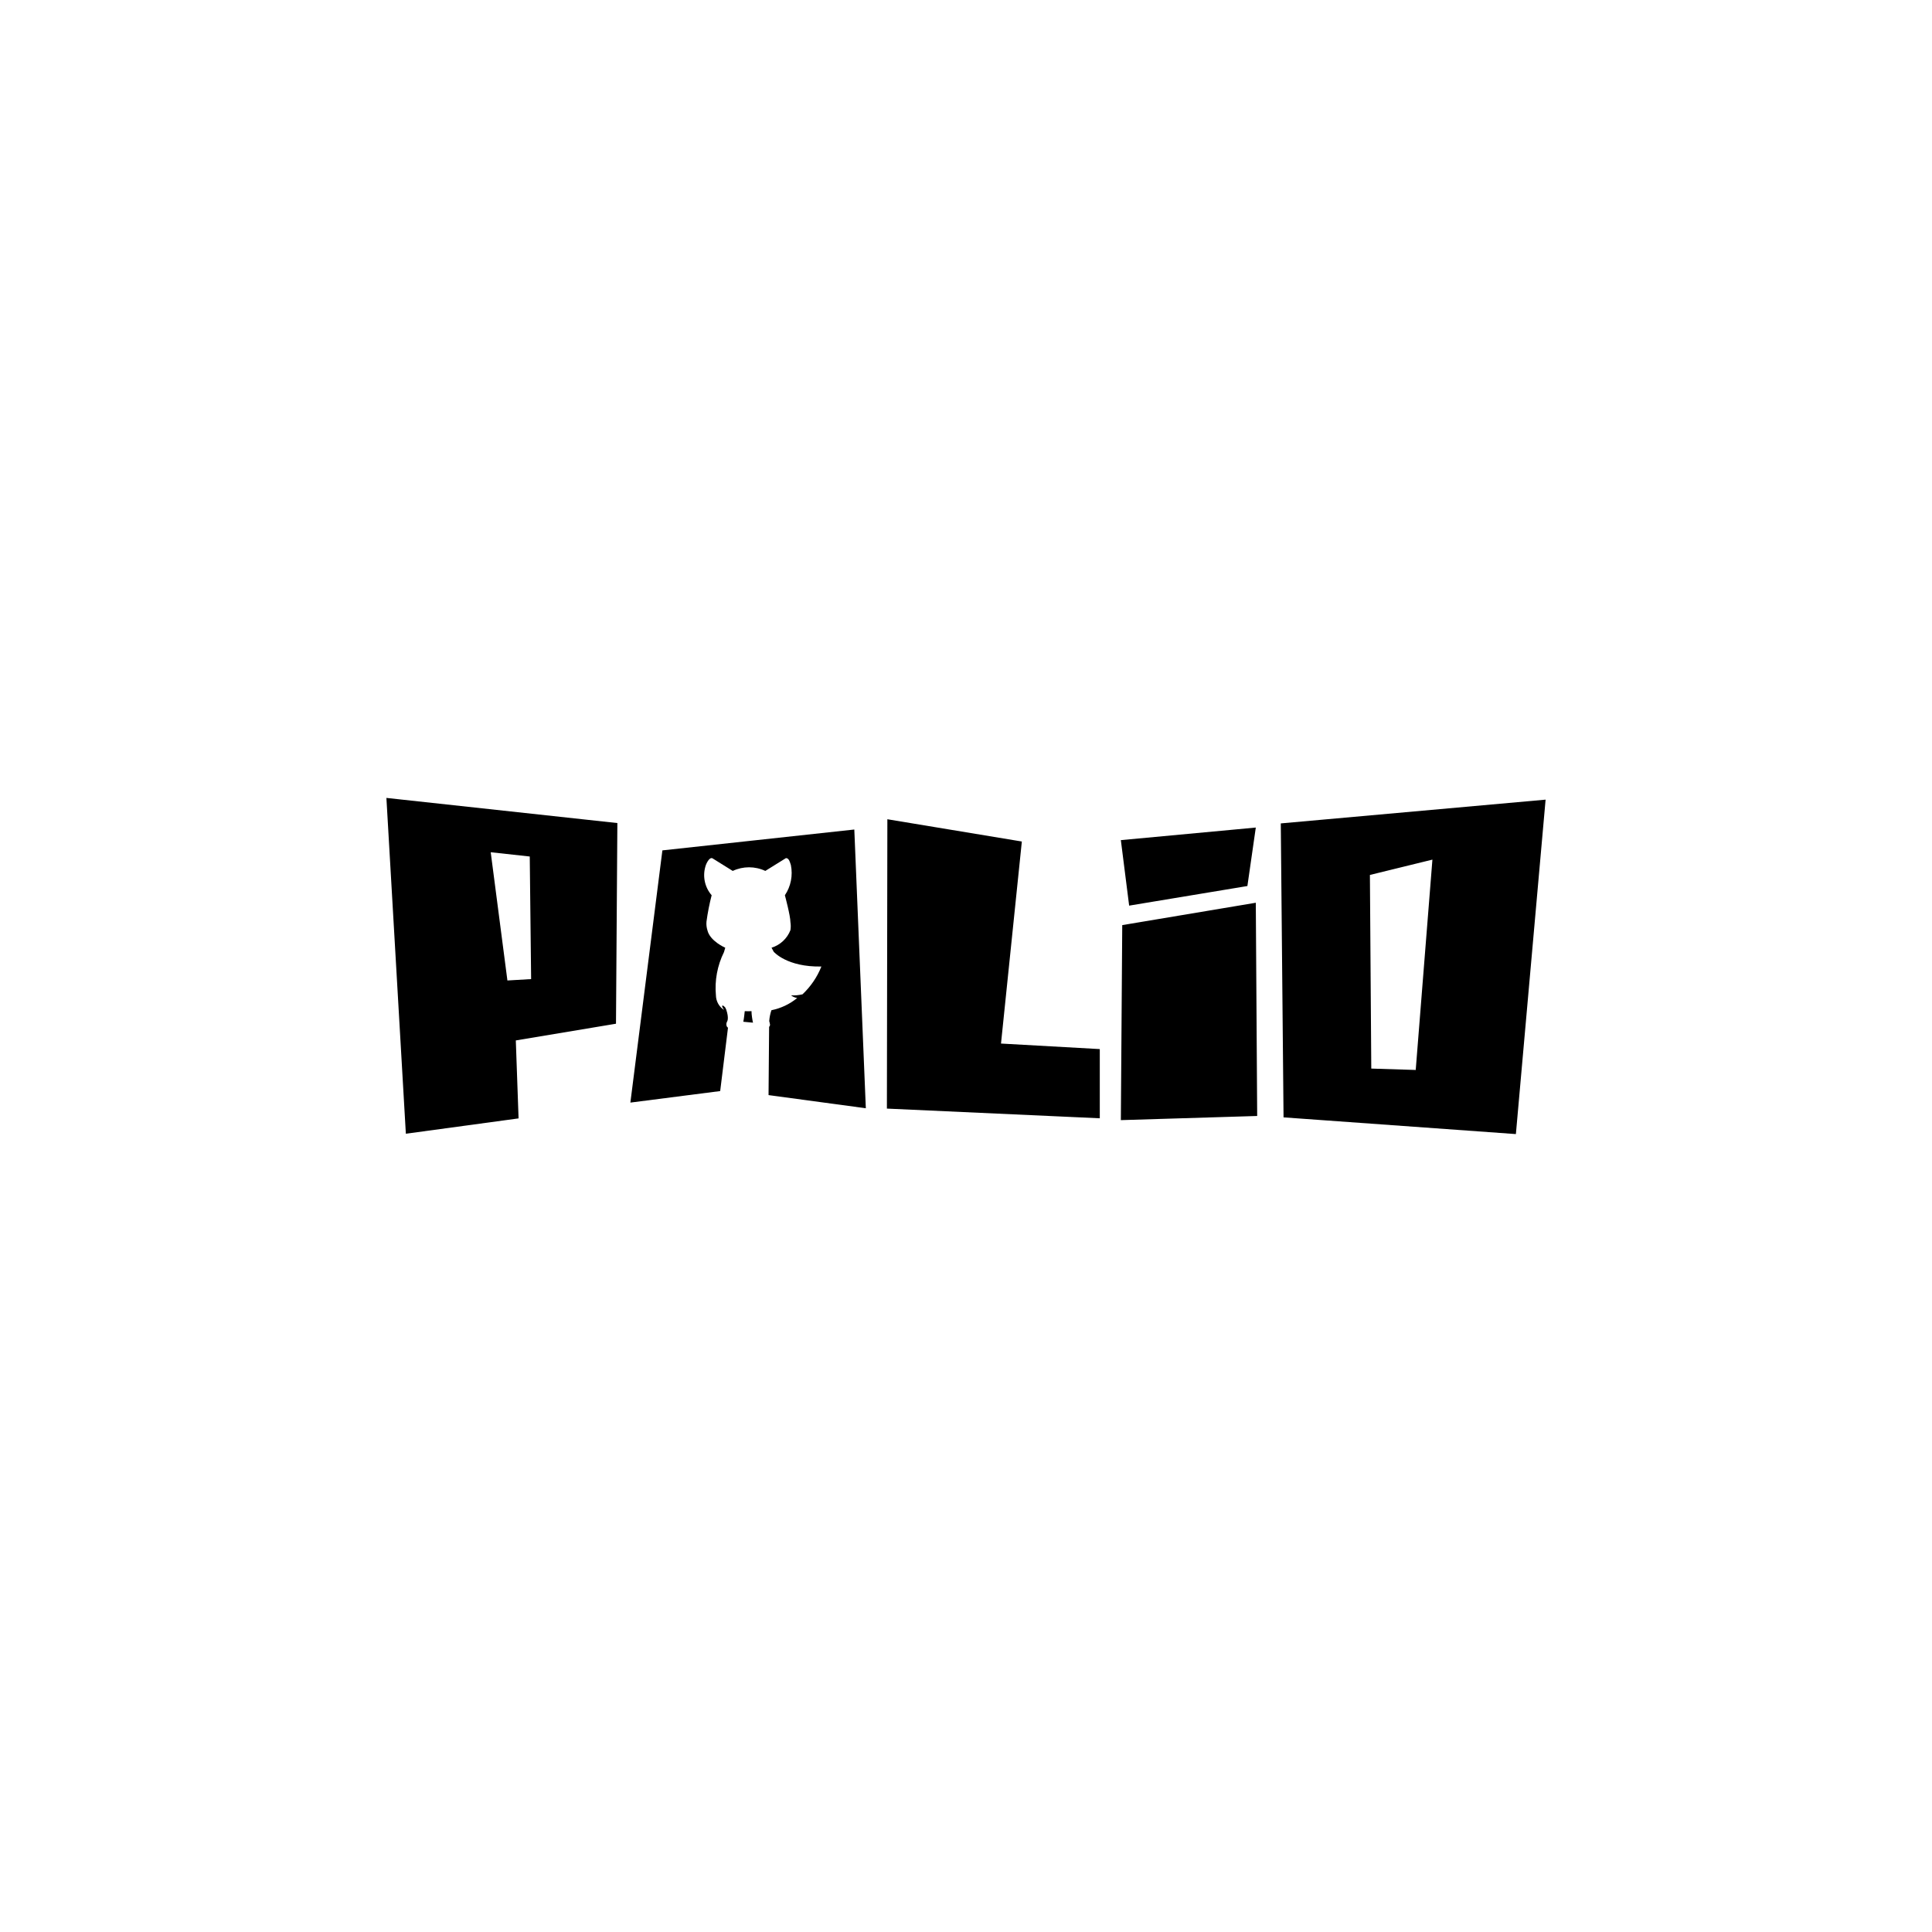
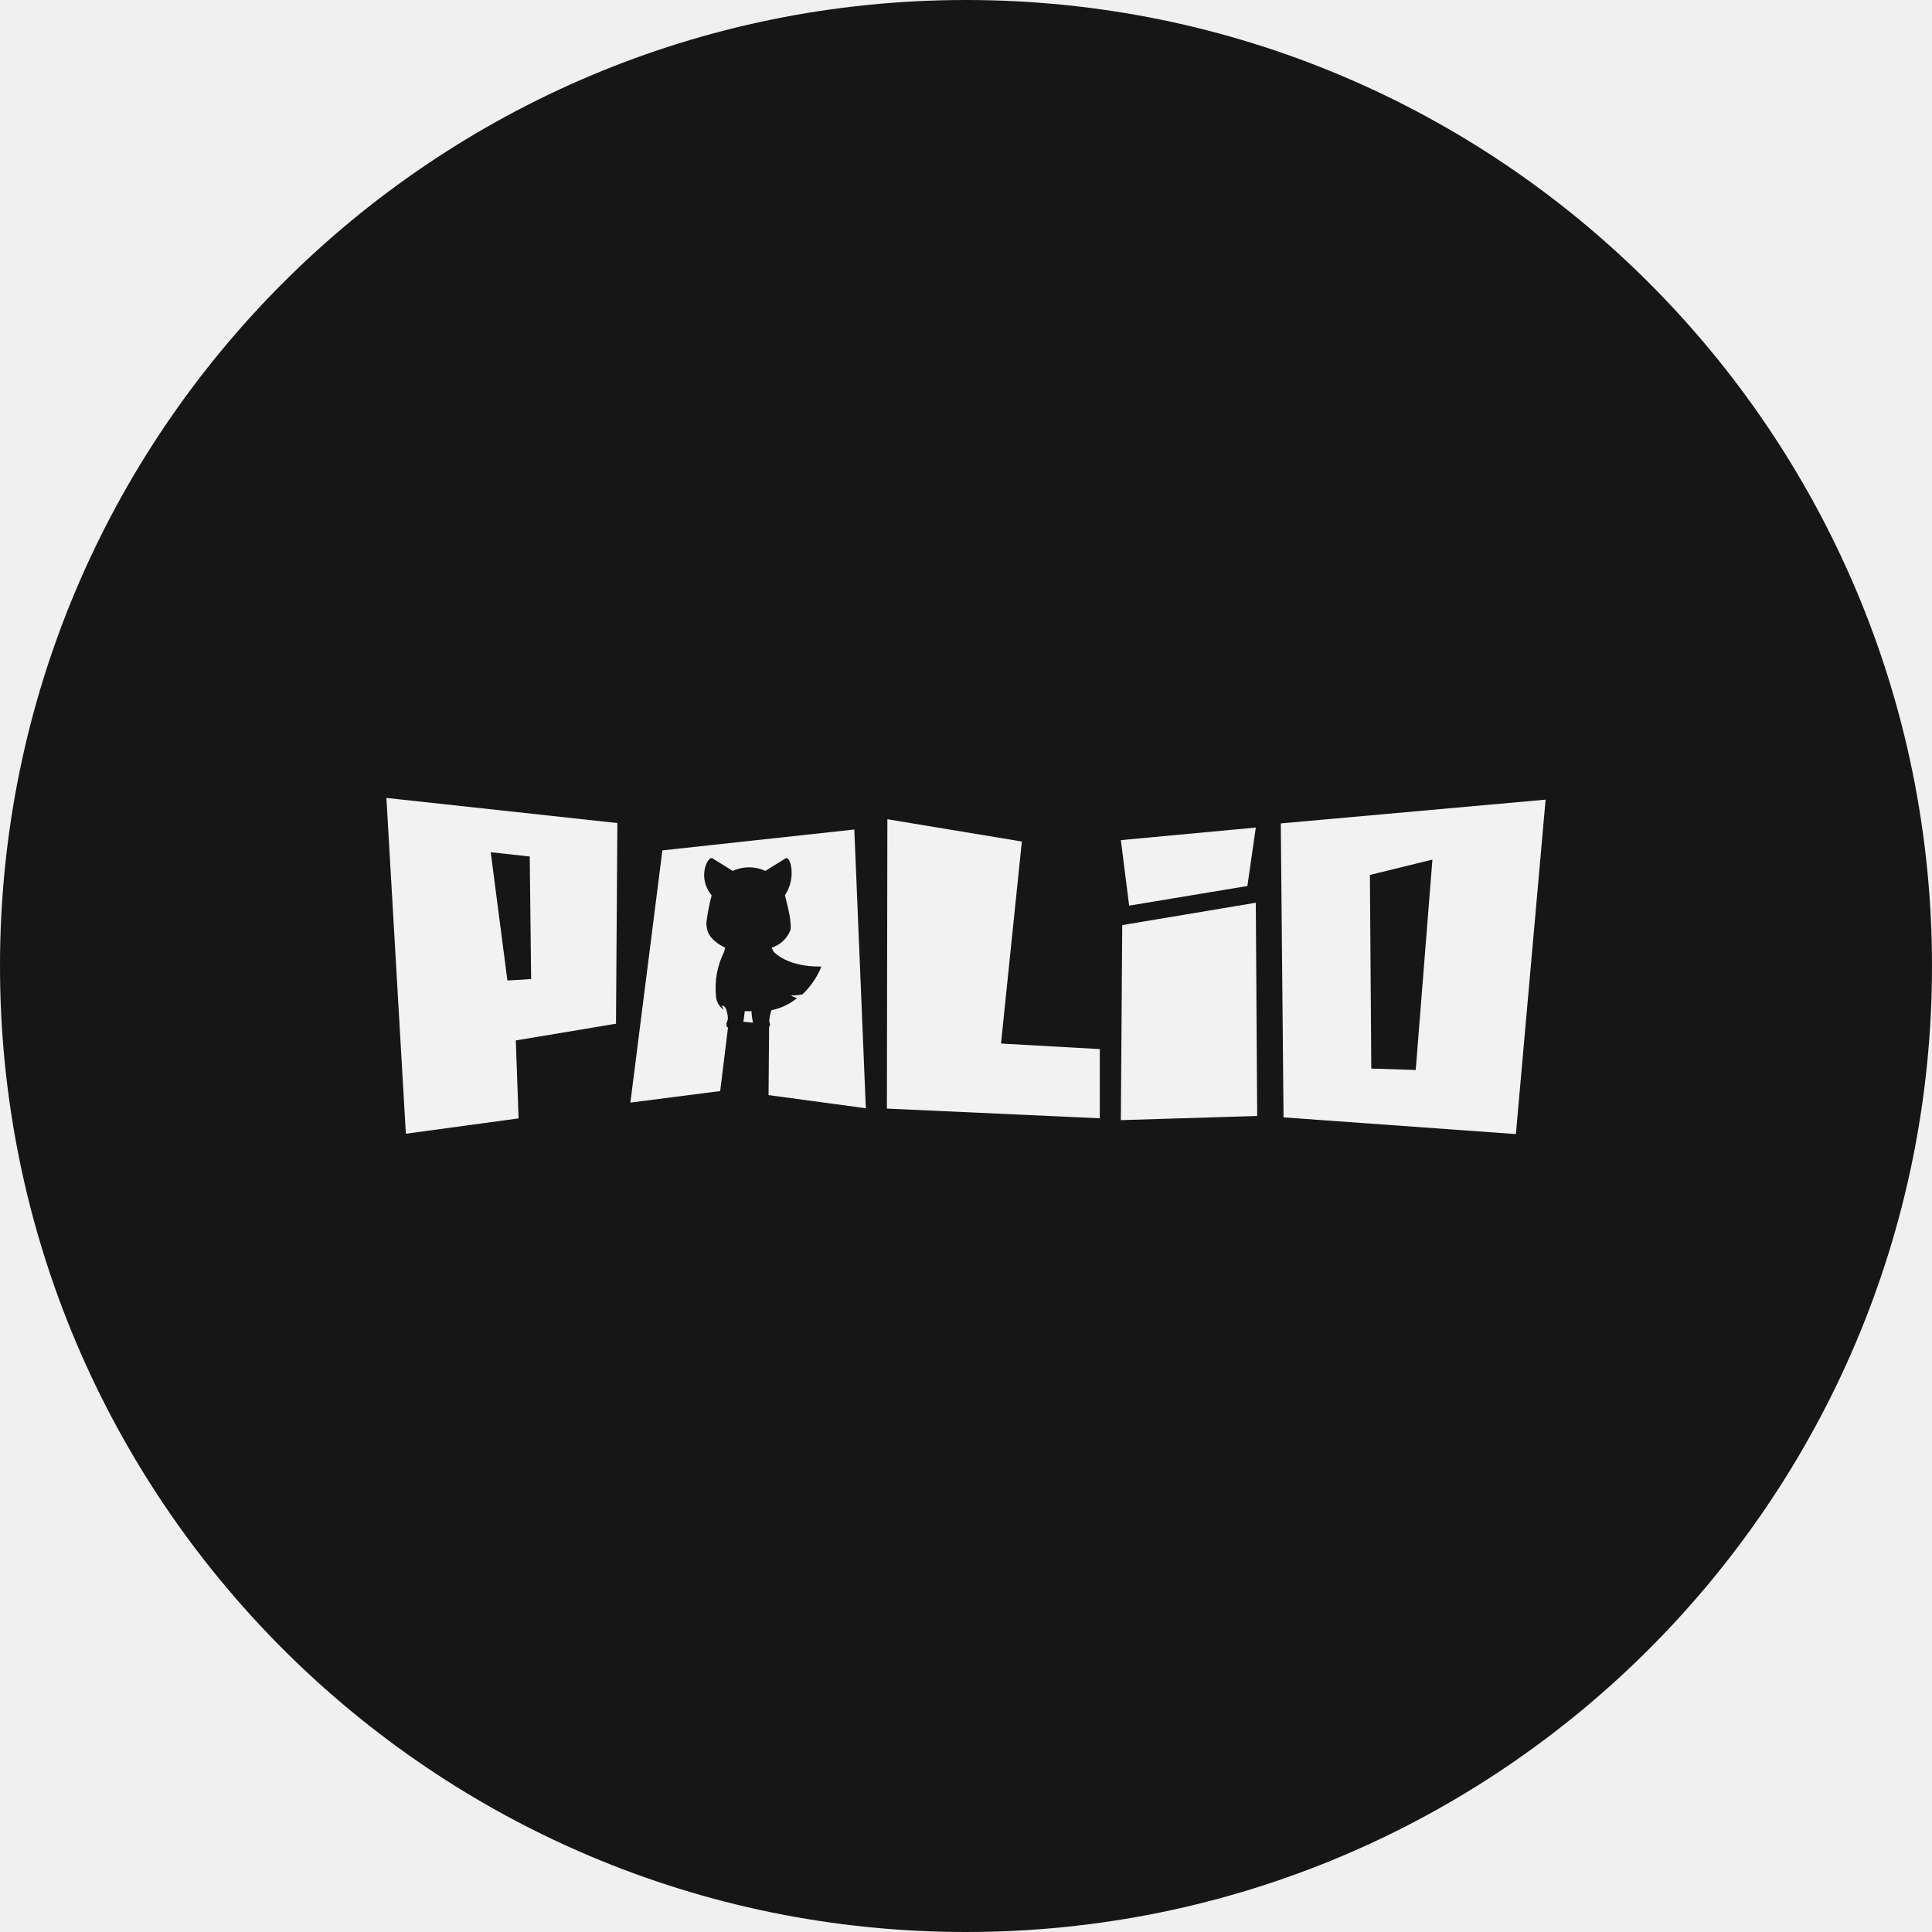
- <svg xmlns="http://www.w3.org/2000/svg" viewBox="0 0 92 92">
-   <style>
+ <svg xmlns="http://www.w3.org/2000/svg" viewBox="0 0 200 200">
+   <defs>
+     <clipPath id="c">
+       <circle cx="100" cy="100" r="100" />
+     </clipPath>
+   </defs>
+   <g clip-path="url(#c)">
+     <svg data-theme="dark" width="200" height="200" viewBox="0 0 92 92">
+       <style>
    .bg { fill: #fff; }
    .fg { fill: #000; }
    @media (prefers-color-scheme: dark) {
      .bg { fill: #161616; }
      .fg { fill: #f2f2f2; }
    }
    :root[data-theme="dark"] .bg,
    svg[data-theme="dark"] .bg { fill: #161616; }
    :root[data-theme="dark"] .fg,
    svg[data-theme="dark"] .fg { fill: #f2f2f2; }
    :root[data-theme="light"] .bg,
    svg[data-theme="light"] .bg { fill: #fff; }
    :root[data-theme="light"] .fg,
    svg[data-theme="light"] .fg { fill: #000; }
  </style>
-   <rect width="92" height="92" class="bg" />
-   <g transform="translate(18.4, 18.4) scale(0.6) translate(0 32.66)">
-     <path class="fg" fill-rule="evenodd" d="M89.642,26.68L71.202,25.353L70.983,2.023L92,0.137L89.642,26.68ZM78.056,6.114L78.165,21.481L81.692,21.591L83.017,4.897L78.056,6.114ZM58.4,10.095L69,8.32L69.11,25.243L58.29,25.573L58.4,10.095ZM58.948,8.549L58.29,3.35L69,2.352L68.333,6.993L58.948,8.549ZM39.759,1.693L50.432,3.46L48.778,19.495L56.618,19.934L56.618,25.426L39.722,24.657L39.759,1.693ZM30.374,18.168C30.421,18.122,30.447,18.059,30.447,17.994C30.447,17.939,30.383,17.71,30.383,17.71C30.404,17.417,30.463,17.128,30.557,16.85C31.308,16.699,32.011,16.366,32.604,15.88C32.425,15.852,32.255,15.779,32.111,15.669C32.417,15.687,32.725,15.659,33.024,15.587C33.678,14.97,34.19,14.217,34.523,13.381C31.782,13.436,30.74,12.21,30.74,12.21L30.566,11.889C31.251,11.678,31.802,11.166,32.065,10.498C32.1,10.286,32.1,10.069,32.065,9.857C32.065,9.354,31.626,7.725,31.626,7.725C32.099,7.021,32.27,6.158,32.101,5.327C32.001,4.988,31.909,4.769,31.708,4.778C31.708,4.778,30.073,5.794,30.073,5.794C29.253,5.41,28.306,5.41,27.487,5.794L25.869,4.787C25.595,4.686,25.358,5.318,25.358,5.318C25.066,6.144,25.241,7.063,25.814,7.725C25.635,8.414,25.498,9.114,25.403,9.821C25.383,10.049,25.408,10.279,25.476,10.498C25.677,11.368,26.893,11.889,26.893,11.889L26.792,12.237C26.264,13.303,26.043,14.494,26.153,15.678C26.164,16.135,26.395,16.558,26.774,16.813C26.847,16.868,26.591,16.557,26.655,16.493C26.719,16.429,26.838,16.594,26.865,16.603C26.893,16.612,26.975,16.813,26.975,16.813C27.203,17.5,27.048,17.729,27.048,17.729C26.893,17.994,27.048,18.241,27.112,18.223L26.491,23.266L19.363,24.181L21.904,4.164L37.136,2.508L38.05,24.63L30.329,23.586L30.374,18.168ZM10.271,19.248L10.49,25.435L1.544,26.652L0,0L18.331,1.995L18.221,17.921L10.271,19.248ZM11.377,4.65L8.279,4.311L9.604,14.489L11.486,14.379L11.377,4.65ZM28.446,16.923C28.623,16.934,28.8,16.934,28.976,16.923C28.976,17.198,29.04,17.591,29.095,17.838L28.327,17.765C28.382,17.5,28.437,16.951,28.437,16.951L28.446,16.923Z" />
+       <rect width="92" height="92" class="bg" />
+       <g transform="translate(18.4, 18.4) scale(0.6) translate(0 32.66)">
+         <path class="fg" fill-rule="evenodd" d="M89.642,26.68L71.202,25.353L70.983,2.023L92,0.137L89.642,26.68ZM78.056,6.114L78.165,21.481L81.692,21.591L83.017,4.897L78.056,6.114ZM58.4,10.095L69,8.32L69.11,25.243L58.29,25.573L58.4,10.095ZM58.948,8.549L58.29,3.35L69,2.352L68.333,6.993L58.948,8.549ZM39.759,1.693L50.432,3.46L48.778,19.495L56.618,19.934L56.618,25.426L39.722,24.657L39.759,1.693ZM30.374,18.168C30.421,18.122,30.447,18.059,30.447,17.994C30.447,17.939,30.383,17.71,30.383,17.71C30.404,17.417,30.463,17.128,30.557,16.85C31.308,16.699,32.011,16.366,32.604,15.88C32.425,15.852,32.255,15.779,32.111,15.669C32.417,15.687,32.725,15.659,33.024,15.587C33.678,14.97,34.19,14.217,34.523,13.381C31.782,13.436,30.74,12.21,30.74,12.21L30.566,11.889C31.251,11.678,31.802,11.166,32.065,10.498C32.1,10.286,32.1,10.069,32.065,9.857C32.065,9.354,31.626,7.725,31.626,7.725C32.099,7.021,32.27,6.158,32.101,5.327C32.001,4.988,31.909,4.769,31.708,4.778C31.708,4.778,30.073,5.794,30.073,5.794C29.253,5.41,28.306,5.41,27.487,5.794L25.869,4.787C25.595,4.686,25.358,5.318,25.358,5.318C25.066,6.144,25.241,7.063,25.814,7.725C25.635,8.414,25.498,9.114,25.403,9.821C25.383,10.049,25.408,10.279,25.476,10.498C25.677,11.368,26.893,11.889,26.893,11.889L26.792,12.237C26.264,13.303,26.043,14.494,26.153,15.678C26.164,16.135,26.395,16.558,26.774,16.813C26.847,16.868,26.591,16.557,26.655,16.493C26.719,16.429,26.838,16.594,26.865,16.603C26.893,16.612,26.975,16.813,26.975,16.813C27.203,17.5,27.048,17.729,27.048,17.729C26.893,17.994,27.048,18.241,27.112,18.223L26.491,23.266L19.363,24.181L21.904,4.164L37.136,2.508L38.05,24.63L30.329,23.586L30.374,18.168ZM10.271,19.248L10.49,25.435L1.544,26.652L0,0L18.331,1.995L18.221,17.921L10.271,19.248ZM11.377,4.65L8.279,4.311L9.604,14.489L11.486,14.379L11.377,4.65ZM28.446,16.923C28.623,16.934,28.8,16.934,28.976,16.923C28.976,17.198,29.04,17.591,29.095,17.838L28.327,17.765C28.382,17.5,28.437,16.951,28.437,16.951L28.446,16.923Z" />
+       </g>
+     </svg>
  </g>
</svg>
